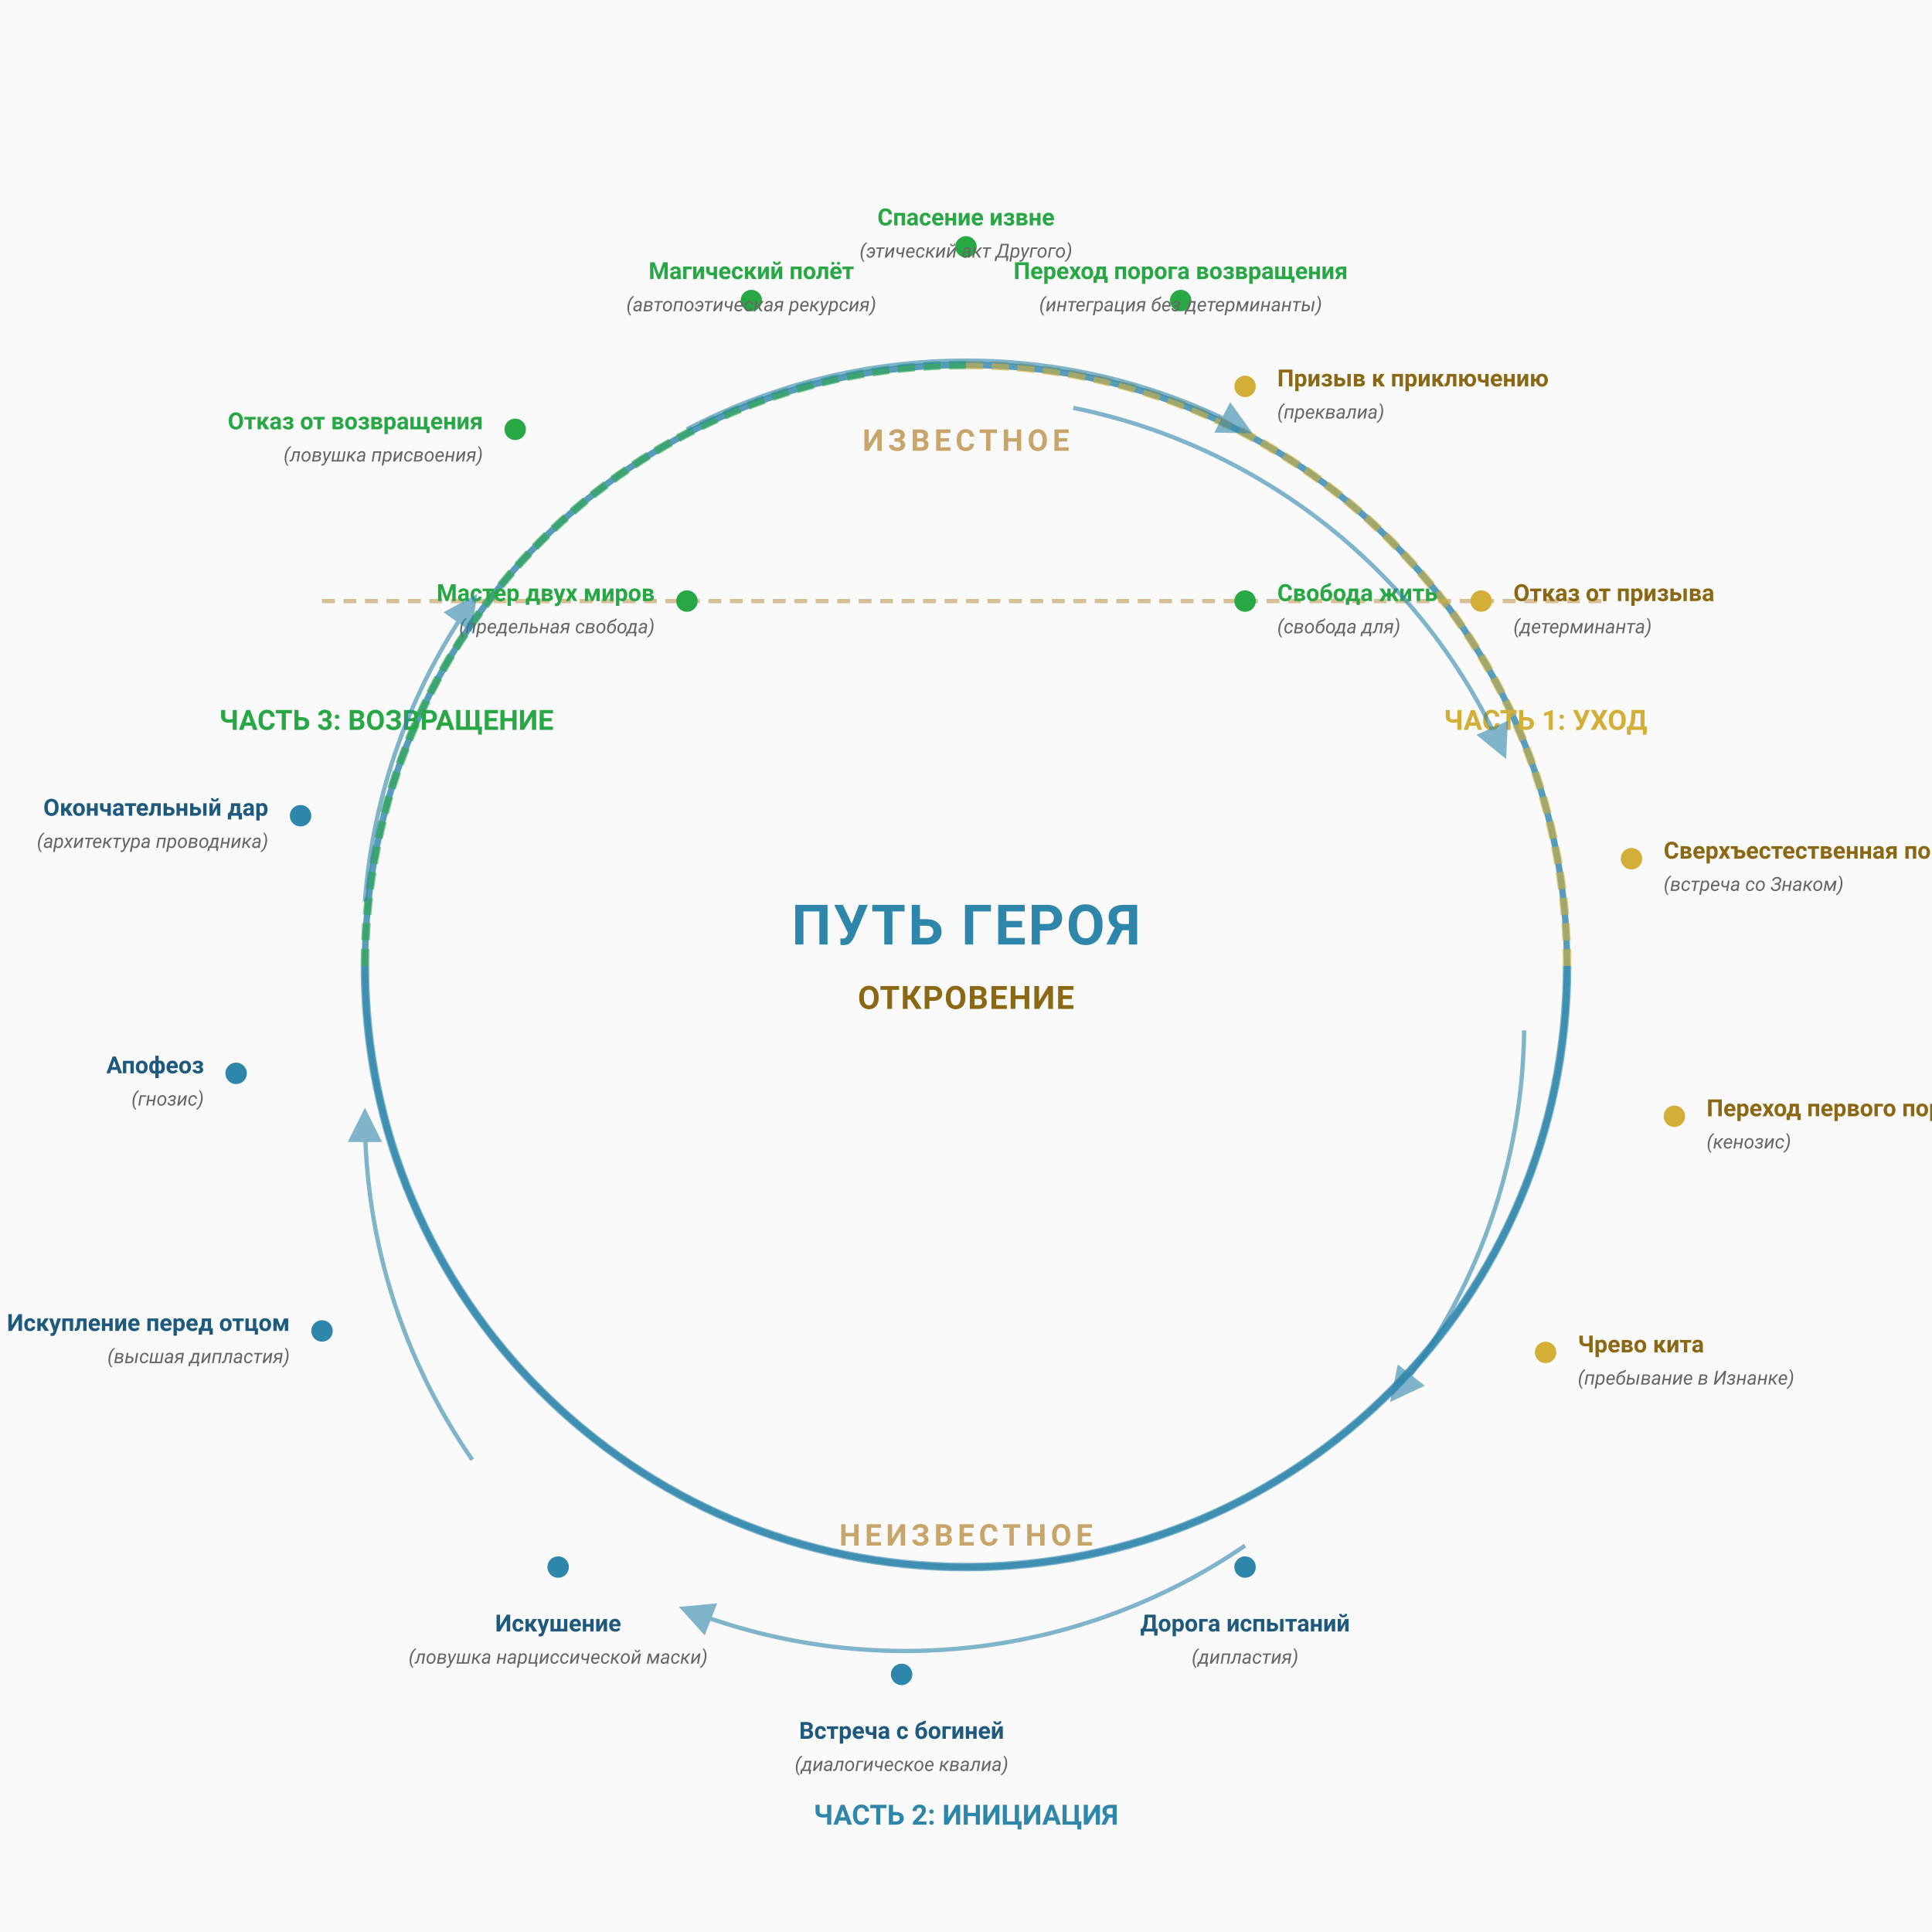
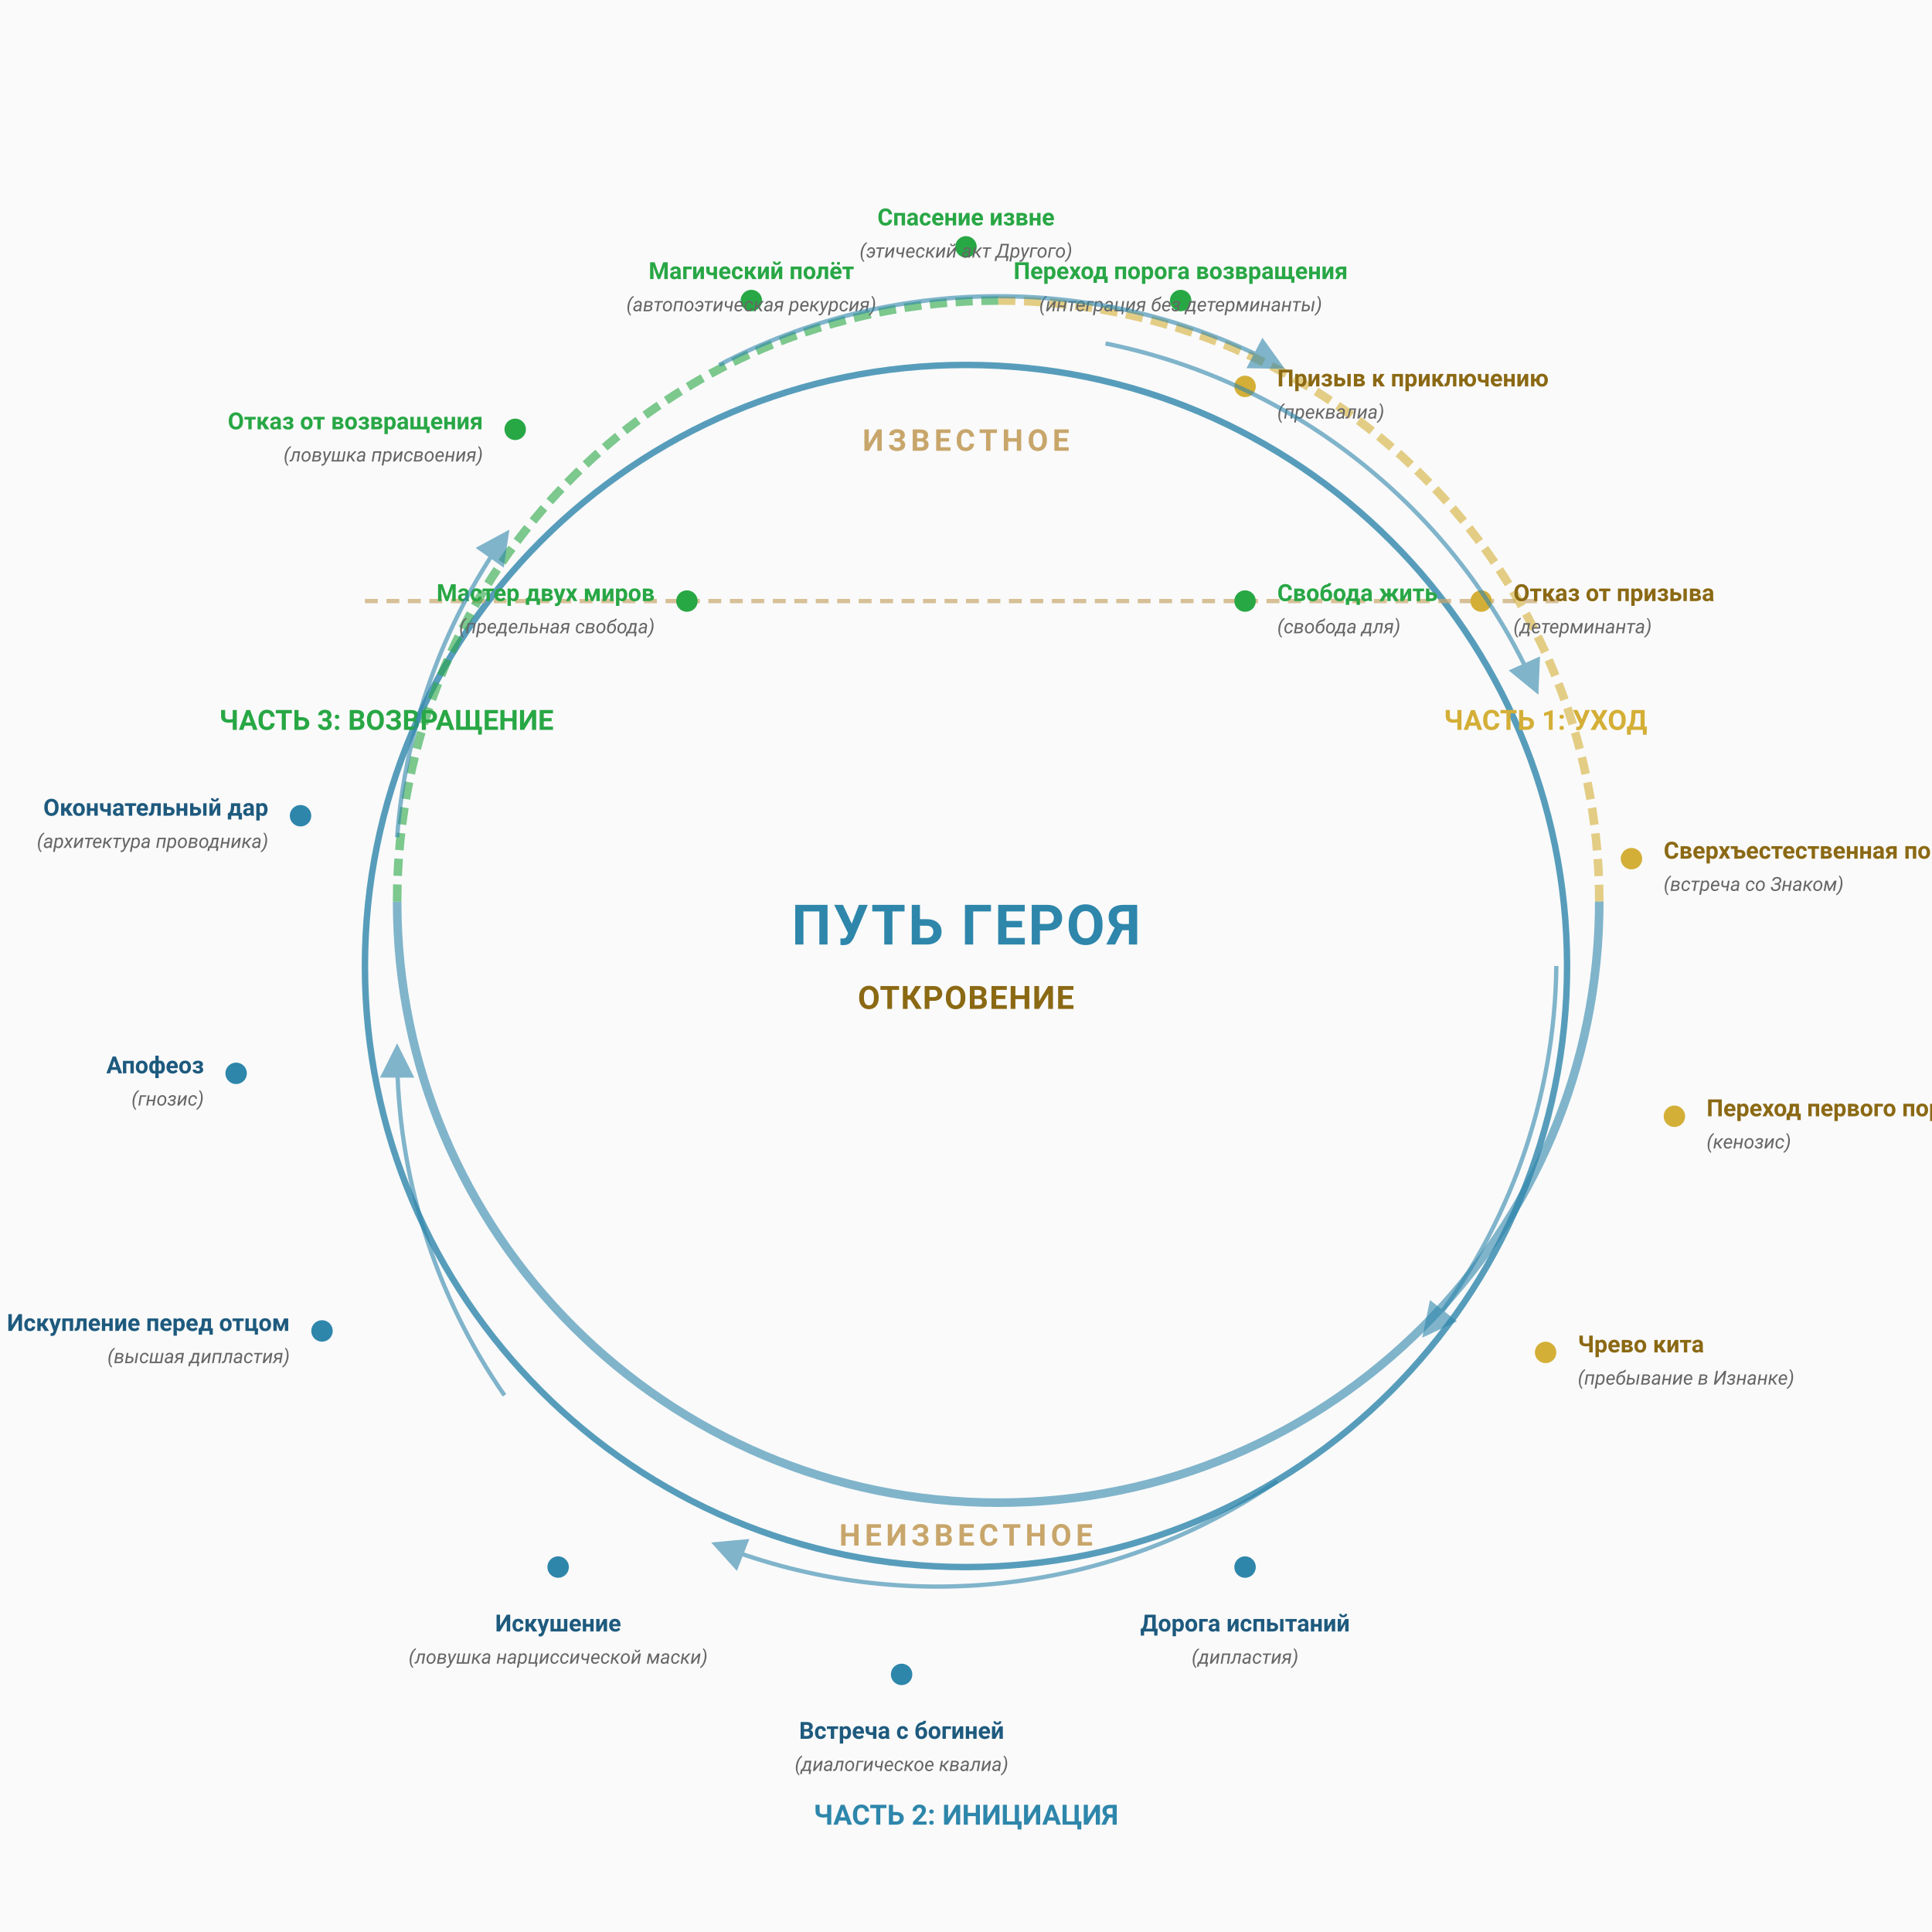
<svg xmlns="http://www.w3.org/2000/svg" viewBox="0 0 900 900" width="900" height="900">
  <defs>
    <marker id="arrow" markerWidth="8" markerHeight="8" refX="6" refY="4" orient="auto">
      <polygon points="0 0, 8 4, 0 8" fill="#2E86AB" />
    </marker>
  </defs>
  <rect width="100%" height="100%" fill="#FAFAFA" />
  <circle cx="450" cy="450" r="280" fill="none" stroke="#2E86AB" stroke-width="3" opacity="0.8" />
-   <line x1="150" y1="280" x2="750" y2="280" stroke="#C8A66B" stroke-width="2" stroke-dasharray="6,4" opacity="0.7" />
+   <line x1="170" y1="280" x2="730" y2="280" stroke="#C8A66B" stroke-width="2" stroke-dasharray="6,4" opacity="0.7" />
  <g text-anchor="middle" font-family="system-ui, -apple-system, 'Segoe UI', Roboto, sans-serif">
    <text x="450" y="440" font-size="26" font-weight="bold" fill="#2E86AB" letter-spacing="1">ПУТЬ ГЕРОЯ</text>
    <text x="450" y="470" font-size="15" font-weight="600" fill="#8B6914" letter-spacing="0.5">ОТКРОВЕНИЕ</text>
    <text x="450" y="210" font-size="14" font-weight="bold" fill="#C8A66B" letter-spacing="2">ИЗВЕСТНОЕ</text>
    <text x="450" y="720" font-size="14" font-weight="bold" fill="#C8A66B" letter-spacing="2">НЕИЗВЕСТНОЕ</text>
  </g>
-   <path d="M 450 170 A 280 280 0 0 1 730 450" fill="none" stroke="#D4AF37" stroke-width="4" opacity="0.6" stroke-dasharray="8,4" />
-   <path d="M 730 450 A 280 280 0 0 1 170 450" fill="none" stroke="#2E86AB" stroke-width="4" opacity="0.6" />
-   <path d="M 170 450 A 280 280 0 0 1 450 170" fill="none" stroke="#28A745" stroke-width="4" opacity="0.6" stroke-dasharray="8,4" />
+   <path d="M 465 140 A 280 280 0 0 1 745 420" fill="none" stroke="#D4AF37" stroke-width="4" opacity="0.6" stroke-dasharray="8,4" />
+   <path d="M 745 420 A 280 280 0 0 1 185 420" fill="none" stroke="#2E86AB" stroke-width="4" opacity="0.6" />
+   <path d="M 185 420 A 280 280 0 0 1 465 140" fill="none" stroke="#28A745" stroke-width="4" opacity="0.6" stroke-dasharray="8,4" />
  <g id="departure" font-family="system-ui, -apple-system, 'Segoe UI', Roboto, sans-serif" font-size="11" font-weight="600" fill="#8B6914">
    <g id="stage-call">
      <circle cx="580" cy="180" r="5" fill="#D4AF37" />
      <text x="595" y="180" text-anchor="start">Призыв к приключению</text>
      <text x="595" y="195" text-anchor="start" font-size="9" font-weight="normal" font-style="italic" fill="#666">(преквалиа)</text>
    </g>
    <g id="stage-refusal">
      <circle cx="690" cy="280" r="5" fill="#D4AF37" />
      <text x="705" y="280" text-anchor="start">Отказ от призыва</text>
      <text x="705" y="295" text-anchor="start" font-size="9" font-weight="normal" font-style="italic" fill="#666">(детерминанта)</text>
    </g>
    <g id="stage-help">
      <circle cx="760" cy="400" r="5" fill="#D4AF37" />
      <text x="775" y="400" text-anchor="start">Сверхъестественная помощь</text>
      <text x="775" y="415" text-anchor="start" font-size="9" font-weight="normal" font-style="italic" fill="#666">(встреча со Знаком)</text>
    </g>
    <g id="stage-threshold">
      <circle cx="780" cy="520" r="5" fill="#D4AF37" />
      <text x="795" y="520" text-anchor="start">Переход первого порога</text>
      <text x="795" y="535" text-anchor="start" font-size="9" font-weight="normal" font-style="italic" fill="#666">(кенозис)</text>
    </g>
    <g id="stage-whale">
      <circle cx="720" cy="630" r="5" fill="#D4AF37" />
      <text x="735" y="630" text-anchor="start">Чрево кита</text>
      <text x="735" y="645" text-anchor="start" font-size="9" font-weight="normal" font-style="italic" fill="#666">(пребывание в Изнанке)</text>
    </g>
  </g>
  <g id="initiation" font-family="system-ui, -apple-system, 'Segoe UI', Roboto, sans-serif" font-size="11" font-weight="600" fill="#1E5A7E">
    <g id="stage-trials">
      <circle cx="580" cy="730" r="5" fill="#2E86AB" />
      <text x="580" y="760" text-anchor="middle">Дорога испытаний</text>
      <text x="580" y="775" text-anchor="middle" font-size="9" font-weight="normal" font-style="italic" fill="#666">(дипластия)</text>
    </g>
    <g id="stage-goddess">
      <circle cx="420" cy="780" r="5" fill="#2E86AB" />
      <text x="420" y="810" text-anchor="middle">Встреча с богиней</text>
      <text x="420" y="825" text-anchor="middle" font-size="9" font-weight="normal" font-style="italic" fill="#666">(диалогическое квалиа)</text>
    </g>
    <g id="stage-temptation">
      <circle cx="260" cy="730" r="5" fill="#2E86AB" />
      <text x="260" y="760" text-anchor="middle">Искушение</text>
      <text x="260" y="775" text-anchor="middle" font-size="9" font-weight="normal" font-style="italic" fill="#666">(ловушка нарциссической маски)</text>
    </g>
    <g id="stage-father">
      <circle cx="150" cy="620" r="5" fill="#2E86AB" />
      <text x="135" y="620" text-anchor="end">Искупление перед отцом</text>
      <text x="135" y="635" text-anchor="end" font-size="9" font-weight="normal" font-style="italic" fill="#666">(высшая дипластия)</text>
    </g>
    <g id="stage-apotheosis">
      <circle cx="110" cy="500" r="5" fill="#2E86AB" />
      <text x="95" y="500" text-anchor="end">Апофеоз</text>
      <text x="95" y="515" text-anchor="end" font-size="9" font-weight="normal" font-style="italic" fill="#666">(гнозис)</text>
    </g>
    <g id="stage-gift">
      <circle cx="140" cy="380" r="5" fill="#2E86AB" />
      <text x="125" y="380" text-anchor="end">Окончательный дар</text>
      <text x="125" y="395" text-anchor="end" font-size="9" font-weight="normal" font-style="italic" fill="#666">(архитектура проводника)</text>
    </g>
  </g>
  <g id="return" font-family="system-ui, -apple-system, 'Segoe UI', Roboto, sans-serif" font-size="11" font-weight="600" fill="#28A745">
    <g id="stage-refusal-return">
      <circle cx="240" cy="200" r="5" fill="#28A745" />
      <text x="225" y="200" text-anchor="end">Отказ от возвращения</text>
      <text x="225" y="215" text-anchor="end" font-size="9" font-weight="normal" font-style="italic" fill="#666">(ловушка присвоения)</text>
    </g>
    <g id="stage-flight">
      <circle cx="350" cy="140" r="5" fill="#28A745" />
      <text x="350" y="130" text-anchor="middle">Магический полёт</text>
      <text x="350" y="145" text-anchor="middle" font-size="9" font-weight="normal" font-style="italic" fill="#666">(автопоэтическая рекурсия)</text>
    </g>
    <g id="stage-rescue">
      <circle cx="450" cy="115" r="5" fill="#28A745" />
      <text x="450" y="105" text-anchor="middle">Спасение извне</text>
      <text x="450" y="120" text-anchor="middle" font-size="9" font-weight="normal" font-style="italic" fill="#666">(этический акт Другого)</text>
    </g>
    <g id="stage-return-threshold">
      <circle cx="550" cy="140" r="5" fill="#28A745" />
      <text x="550" y="130" text-anchor="middle">Переход порога возвращения</text>
      <text x="550" y="145" text-anchor="middle" font-size="9" font-weight="normal" font-style="italic" fill="#666">(интеграция без детерминанты)</text>
    </g>
    <g id="stage-master">
      <circle cx="320" cy="280" r="5" fill="#28A745" />
      <text x="305" y="280" text-anchor="end">Мастер двух миров</text>
      <text x="305" y="295" text-anchor="end" font-size="9" font-weight="normal" font-style="italic" fill="#666">(предельная свобода)</text>
    </g>
    <g id="stage-freedom">
      <circle cx="580" cy="280" r="5" fill="#28A745" />
      <text x="595" y="280" text-anchor="start">Свобода жить</text>
      <text x="595" y="295" text-anchor="start" font-size="9" font-weight="normal" font-style="italic" fill="#666">(свобода для)</text>
    </g>
  </g>
  <g font-family="system-ui, -apple-system, 'Segoe UI', Roboto, sans-serif" font-size="13" font-weight="bold">
    <text x="720" y="340" fill="#D4AF37" text-anchor="middle">ЧАСТЬ 1: УХОД</text>
    <text x="450" y="850" fill="#2E86AB" text-anchor="middle">ЧАСТЬ 2: ИНИЦИАЦИЯ</text>
    <text x="180" y="340" fill="#28A745" text-anchor="middle">ЧАСТЬ 3: ВОЗВРАЩЕНИЕ</text>
  </g>
  <g fill="none" stroke="#2E86AB" stroke-width="2" marker-end="url(#arrow)" opacity="0.6">
-     <path d="M 500 190 A 280 280 0 0 1 700 350" />
-     <path d="M 710 480 A 280 280 0 0 1 650 650" />
-     <path d="M 580 720 A 280 280 0 0 1 320 750" />
-     <path d="M 220 680 A 280 280 0 0 1 170 520" />
-     <path d="M 170 420 A 280 280 0 0 1 220 280" />
-     <path d="M 320 200 A 280 280 0 0 1 580 200" />
+     <path d="M 515 160 A 280 280 0 0 1 715 320" />
+     <path d="M 725 450 A 280 280 0 0 1 665 620" />
+     <path d="M 595 690 A 280 280 0 0 1 335 720" />
+     <path d="M 235 650 A 280 280 0 0 1 185 490" />
+     <path d="M 185 390 A 280 280 0 0 1 235 250" />
+     <path d="M 335 170 A 280 280 0 0 1 595 170" />
  </g>
</svg>
